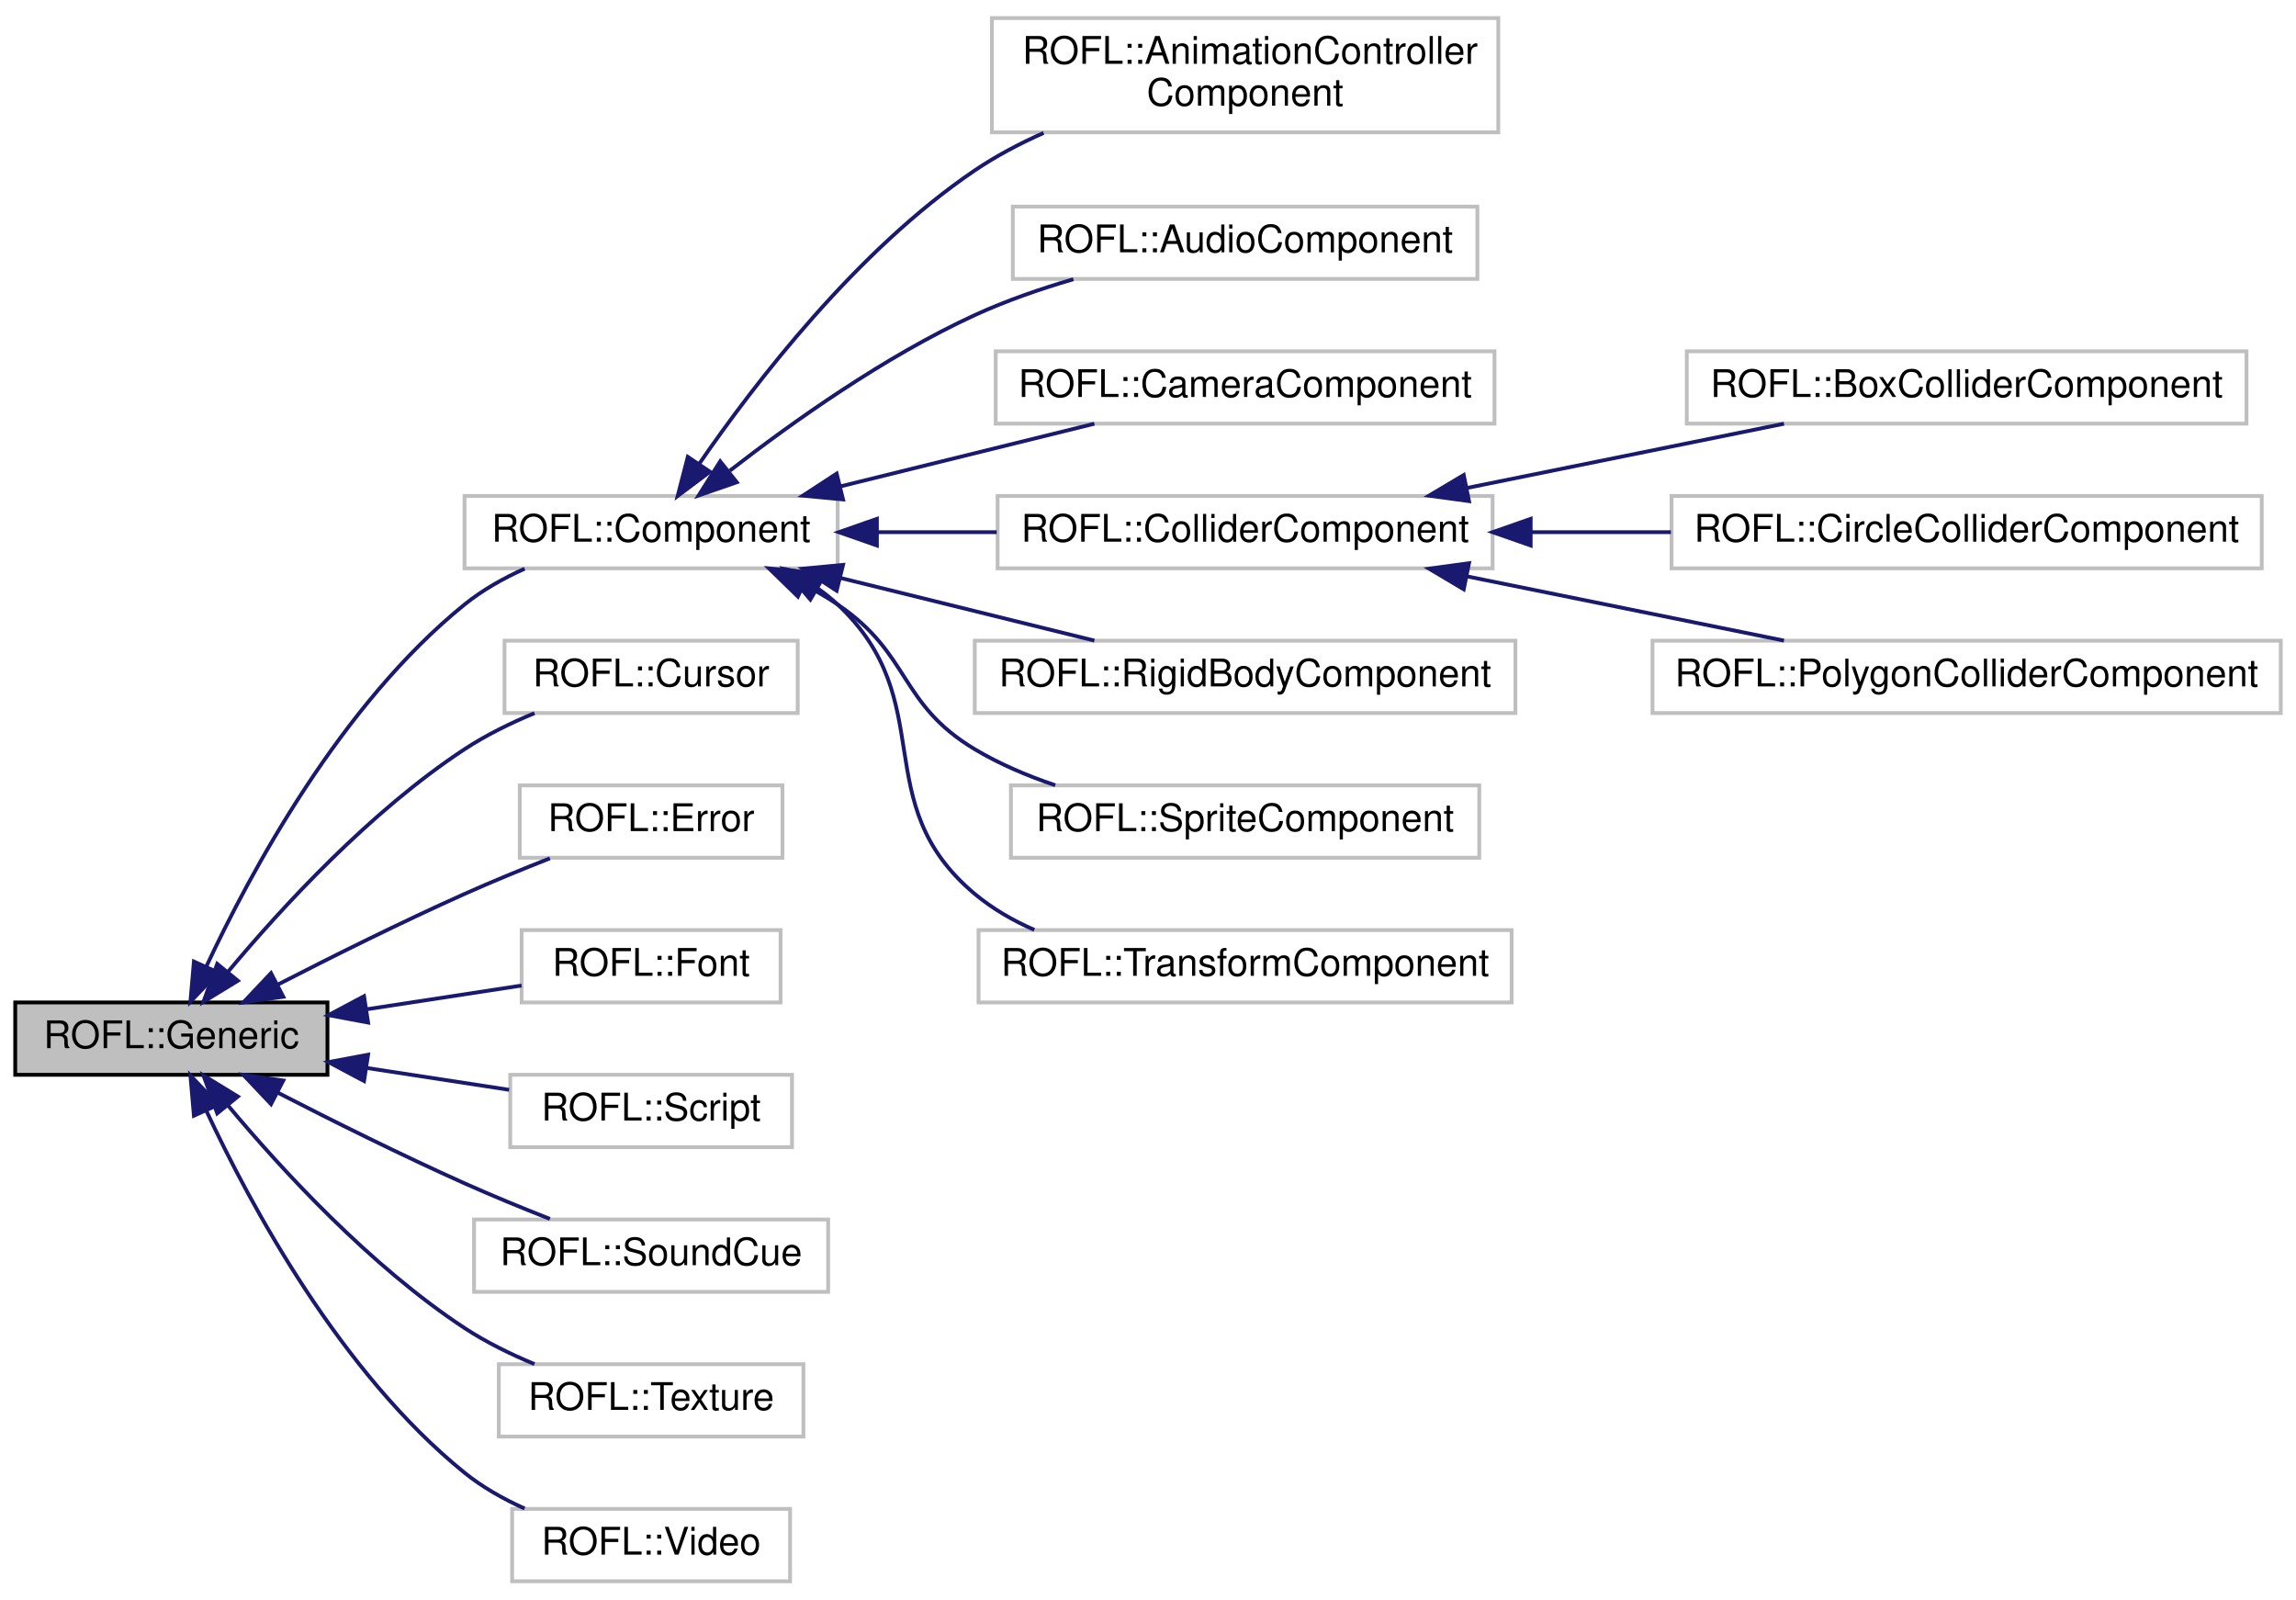
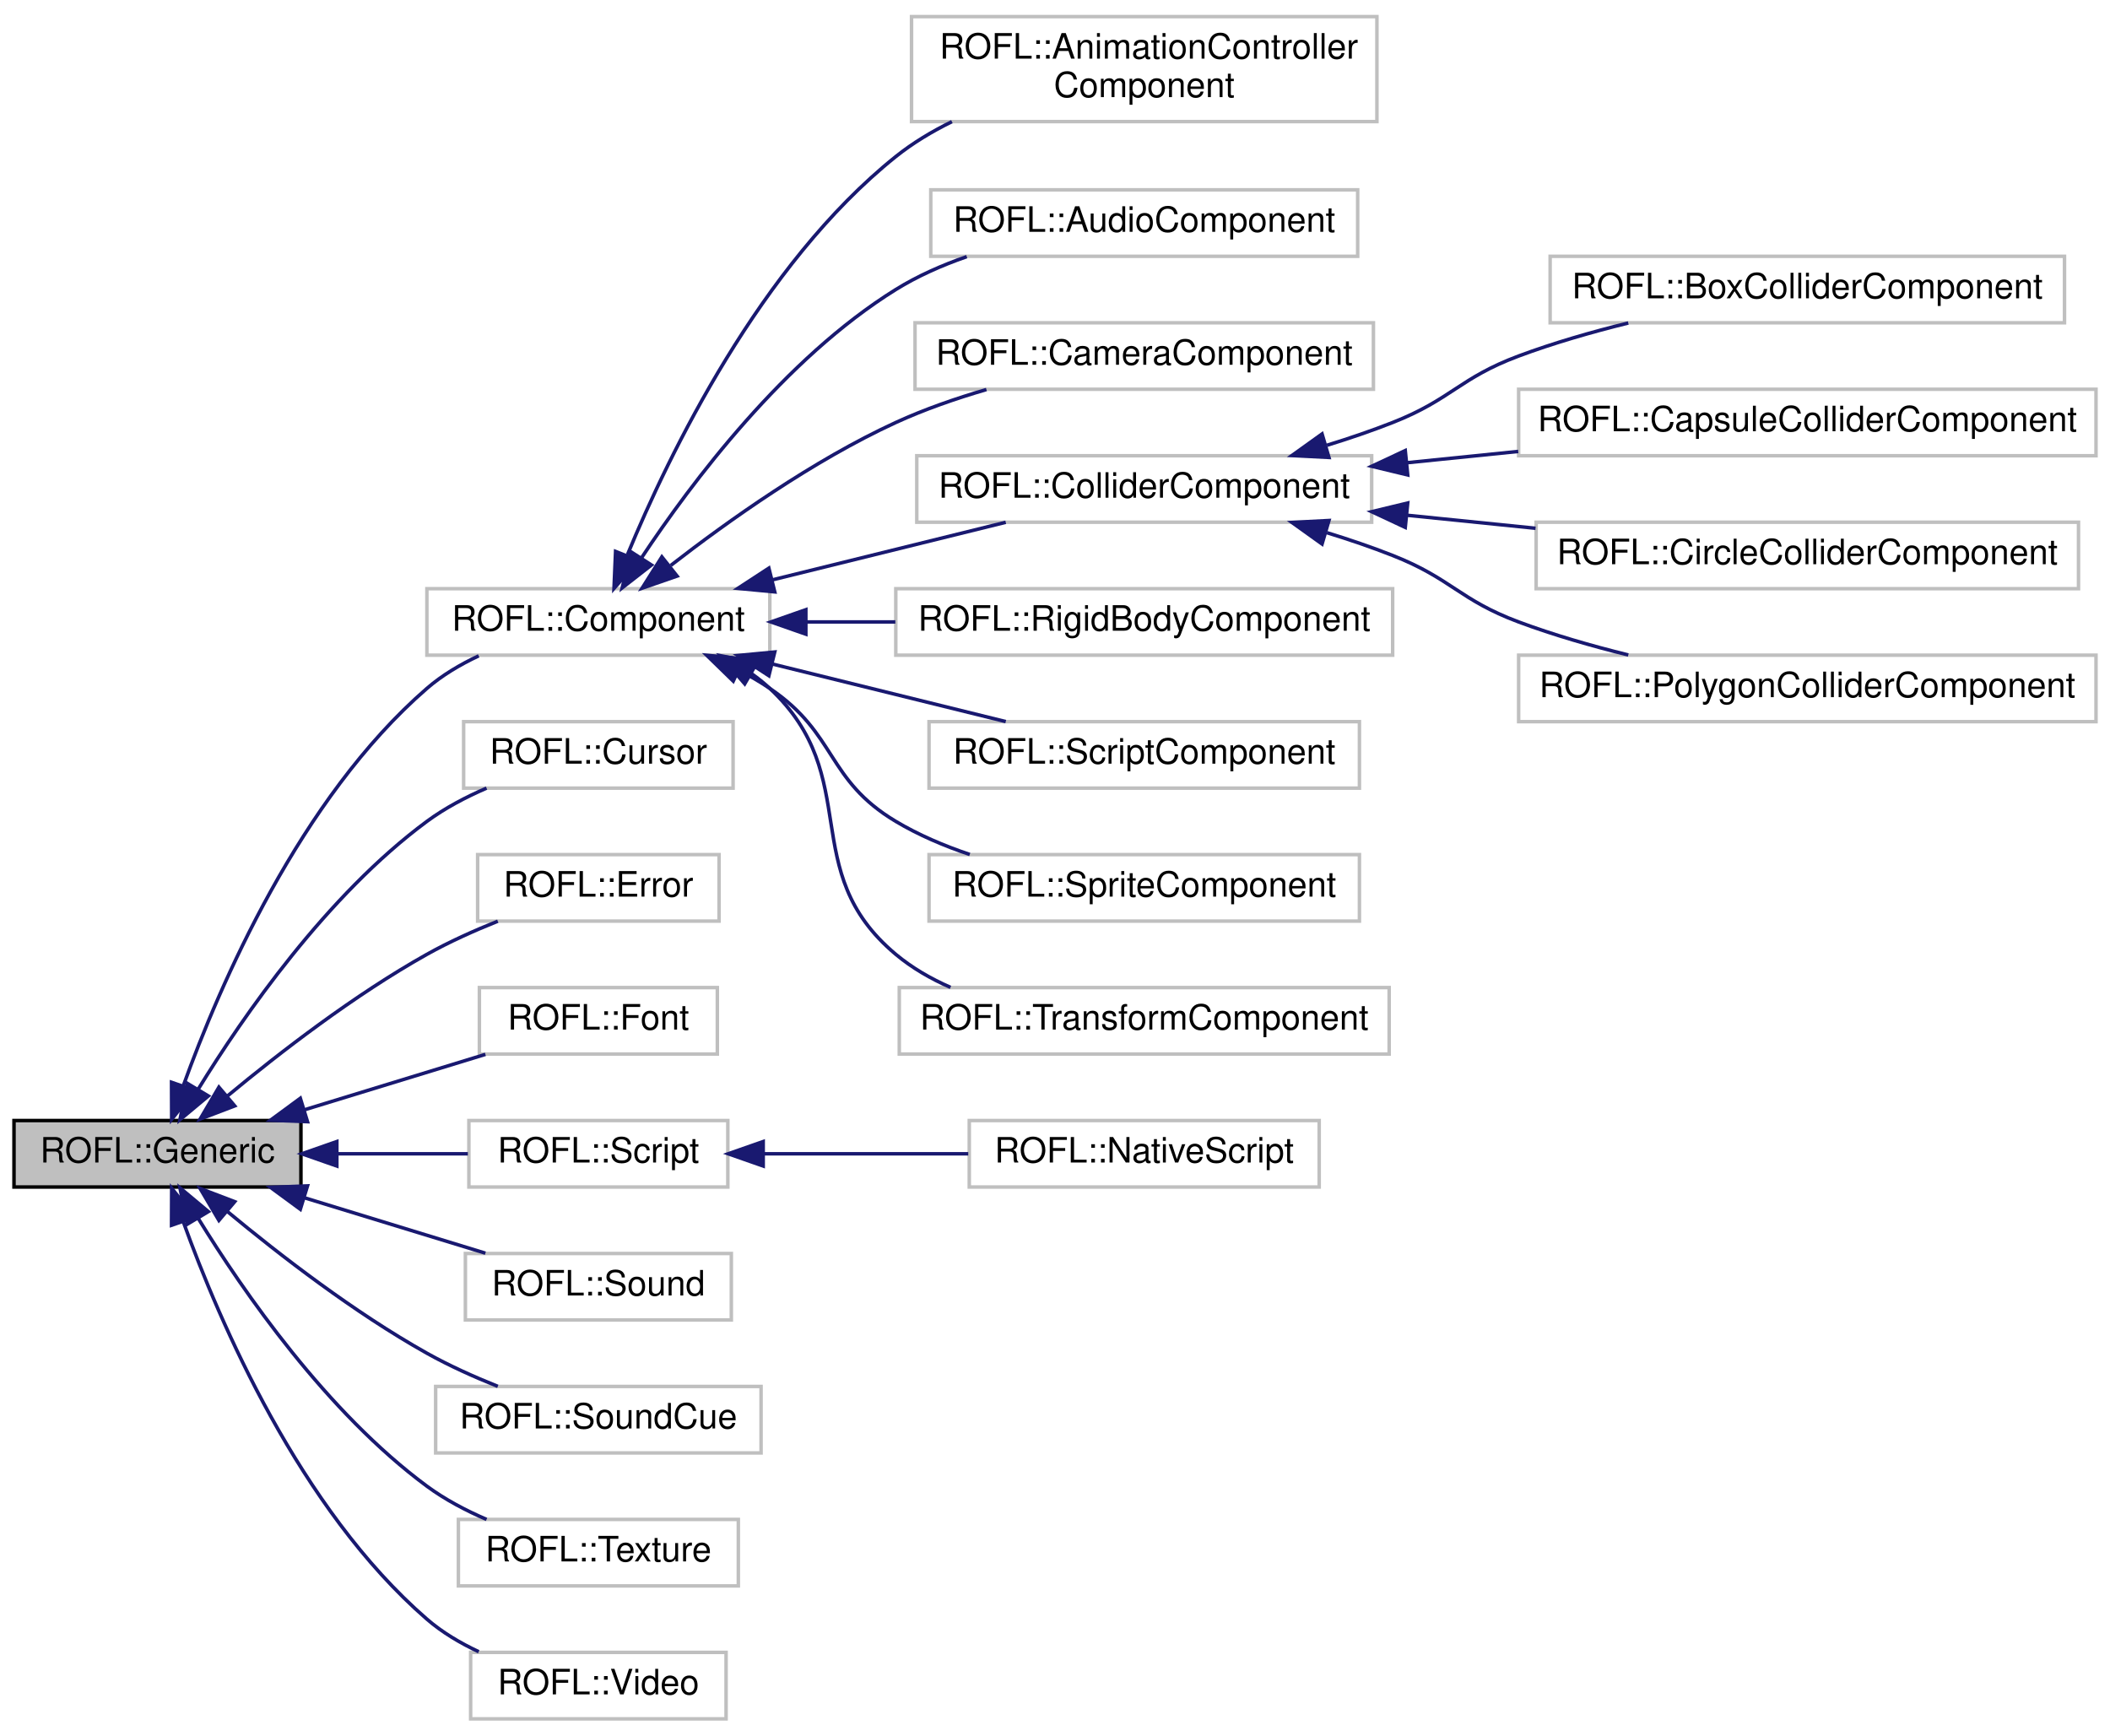
- <svg xmlns="http://www.w3.org/2000/svg" xmlns:xlink="http://www.w3.org/1999/xlink" width="603pt" height="420pt" viewBox="0.00 0.00 603.00 419.50">
-   <g id="graph0" class="graph" transform="scale(1 1) rotate(0) translate(4 415.5)">
+ <svg xmlns="http://www.w3.org/2000/svg" xmlns:xlink="http://www.w3.org/1999/xlink" width="603pt" height="496pt" viewBox="0.00 0.00 603.00 495.50">
+   <g id="graph0" class="graph" transform="scale(1 1) rotate(0) translate(4 491.5)">
    <g id="node1" class="node">
      <g id="a_node1">
        <a xlink:title=" ">
-           <polygon fill="#bfbfbf" stroke="black" points="0,-133.5 0,-152.5 82,-152.5 82,-133.5 0,-133.5" />
-           <text text-anchor="middle" x="41" y="-140.5" font-family="Helvetica,sans-Serif" font-size="10.00">ROFL::Generic</text>
+           <polygon fill="#bfbfbf" stroke="black" points="0,-152.5 0,-171.5 82,-171.5 82,-152.5 0,-152.5" />
+           <text text-anchor="middle" x="41" y="-159.5" font-family="Helvetica,sans-Serif" font-size="10.00">ROFL::Generic</text>
        </a>
      </g>
    </g>
    <g id="node2" class="node">
      <g id="a_node2">
        <a xlink:href="struct_r_o_f_l_1_1_component.html" target="_top" xlink:title=" ">
-           <polygon fill="none" stroke="#bfbfbf" points="118,-266.5 118,-285.5 216,-285.5 216,-266.5 118,-266.5" />
-           <text text-anchor="middle" x="167" y="-273.5" font-family="Helvetica,sans-Serif" font-size="10.00">ROFL::Component</text>
+           <polygon fill="none" stroke="#bfbfbf" points="118,-304.5 118,-323.5 216,-323.5 216,-304.5 118,-304.5" />
+           <text text-anchor="middle" x="167" y="-311.5" font-family="Helvetica,sans-Serif" font-size="10.00">ROFL::Component</text>
        </a>
      </g>
    </g>
    <g id="edge1" class="edge">
-       <path fill="none" stroke="midnightblue" d="M50.13,-161.82C61.79,-186.78 85.48,-230.71 118,-257 122.67,-260.78 128.18,-263.88 133.78,-266.4" />
-       <polygon fill="midnightblue" stroke="midnightblue" points="53.31,-160.36 46.01,-152.69 46.93,-163.24 53.31,-160.36" />
-     </g>
-     <g id="node13" class="node">
-       <g id="a_node13">
-         <a xlink:href="class_r_o_f_l_1_1_cursor.html" target="_top" xlink:title=" ">
-           <polygon fill="none" stroke="#bfbfbf" points="128.5,-228.5 128.5,-247.5 205.5,-247.5 205.5,-228.5 128.5,-228.5" />
-           <text text-anchor="middle" x="167" y="-235.5" font-family="Helvetica,sans-Serif" font-size="10.00">ROFL::Cursor</text>
-         </a>
-       </g>
-     </g>
-     <g id="edge12" class="edge">
-       <path fill="none" stroke="midnightblue" d="M55.95,-160.64C70.07,-177.53 93.3,-202.77 118,-219 123.62,-222.69 130.06,-225.85 136.37,-228.47" />
-       <polygon fill="midnightblue" stroke="midnightblue" points="58.47,-158.2 49.43,-152.67 53.05,-162.63 58.47,-158.2" />
-     </g>
-     <g id="node14" class="node">
-       <g id="a_node14">
-         <a xlink:href="class_r_o_f_l_1_1_error.html" target="_top" xlink:title=" ">
-           <polygon fill="none" stroke="#bfbfbf" points="132.5,-190.5 132.5,-209.5 201.5,-209.5 201.5,-190.5 132.5,-190.5" />
-           <text text-anchor="middle" x="167" y="-197.5" font-family="Helvetica,sans-Serif" font-size="10.00">ROFL::Error</text>
-         </a>
-       </g>
-     </g>
-     <g id="edge13" class="edge">
-       <path fill="none" stroke="midnightblue" d="M68.8,-157.11C83.23,-164.53 101.43,-173.59 118,-181 125.2,-184.22 133.12,-187.47 140.42,-190.35" />
-       <polygon fill="midnightblue" stroke="midnightblue" points="70.4,-154 59.91,-152.51 67.18,-160.21 70.4,-154" />
+       <path fill="none" stroke="midnightblue" d="M48.4,-181.49C58.73,-210.1 81.65,-263.49 118,-295 122.33,-298.76 127.5,-301.82 132.81,-304.31" />
+       <polygon fill="midnightblue" stroke="midnightblue" points="51.64,-180.14 45.06,-171.83 45.02,-182.43 51.64,-180.14" />
    </g>
    <g id="node15" class="node">
      <g id="a_node15">
-         <a xlink:href="class_r_o_f_l_1_1_font.html" target="_top" xlink:title=" ">
-           <polygon fill="none" stroke="#bfbfbf" points="133,-152.5 133,-171.5 201,-171.5 201,-152.5 133,-152.5" />
-           <text text-anchor="middle" x="167" y="-159.5" font-family="Helvetica,sans-Serif" font-size="10.00">ROFL::Font</text>
+         <a xlink:href="class_r_o_f_l_1_1_cursor.html" target="_top" xlink:title=" ">
+           <polygon fill="none" stroke="#bfbfbf" points="128.5,-266.5 128.5,-285.5 205.5,-285.5 205.5,-266.5 128.5,-266.5" />
+           <text text-anchor="middle" x="167" y="-273.5" font-family="Helvetica,sans-Serif" font-size="10.00">ROFL::Cursor</text>
        </a>
      </g>
    </g>
    <g id="edge14" class="edge">
-       <path fill="none" stroke="midnightblue" d="M92.5,-150.74C106.15,-152.83 120.56,-155.04 132.98,-156.94" />
-       <polygon fill="midnightblue" stroke="midnightblue" points="92.67,-147.22 82.26,-149.17 91.61,-154.14 92.67,-147.22" />
+       <path fill="none" stroke="midnightblue" d="M52.6,-180.39C65.58,-201.49 89.42,-235.88 118,-257 123.12,-260.78 129.09,-263.93 135.05,-266.5" />
+       <polygon fill="midnightblue" stroke="midnightblue" points="55.55,-178.52 47.42,-171.73 49.55,-182.11 55.55,-178.52" />
    </g>
    <g id="node16" class="node">
      <g id="a_node16">
-         <a xlink:href="class_r_o_f_l_1_1_script.html" target="_top" xlink:title=" ">
-           <polygon fill="none" stroke="#bfbfbf" points="130,-114.5 130,-133.5 204,-133.5 204,-114.5 130,-114.5" />
-           <text text-anchor="middle" x="167" y="-121.5" font-family="Helvetica,sans-Serif" font-size="10.00">ROFL::Script</text>
+         <a xlink:href="class_r_o_f_l_1_1_error.html" target="_top" xlink:title=" ">
+           <polygon fill="none" stroke="#bfbfbf" points="132.5,-228.5 132.5,-247.5 201.5,-247.5 201.5,-228.5 132.5,-228.5" />
+           <text text-anchor="middle" x="167" y="-235.5" font-family="Helvetica,sans-Serif" font-size="10.00">ROFL::Error</text>
        </a>
      </g>
    </g>
    <g id="edge15" class="edge">
-       <path fill="none" stroke="midnightblue" d="M92.15,-135.32C104.72,-133.39 117.97,-131.36 129.71,-129.56" />
-       <polygon fill="midnightblue" stroke="midnightblue" points="91.61,-131.86 82.26,-136.83 92.67,-138.78 91.61,-131.86" />
+       <path fill="none" stroke="midnightblue" d="M61.08,-178.58C75.88,-190.87 97.31,-207.42 118,-219 124.34,-222.55 131.47,-225.75 138.26,-228.47" />
+       <polygon fill="midnightblue" stroke="midnightblue" points="63.08,-175.69 53.18,-171.91 58.56,-181.04 63.08,-175.69" />
    </g>
    <g id="node17" class="node">
      <g id="a_node17">
+         <a xlink:href="class_r_o_f_l_1_1_font.html" target="_top" xlink:title=" ">
+           <polygon fill="none" stroke="#bfbfbf" points="133,-190.5 133,-209.5 201,-209.5 201,-190.5 133,-190.5" />
+           <text text-anchor="middle" x="167" y="-197.5" font-family="Helvetica,sans-Serif" font-size="10.00">ROFL::Font</text>
+         </a>
+       </g>
+     </g>
+     <g id="edge16" class="edge">
+       <path fill="none" stroke="midnightblue" d="M82.9,-174.54C99.77,-179.7 119.01,-185.6 134.72,-190.41" />
+       <polygon fill="midnightblue" stroke="midnightblue" points="83.88,-171.17 73.29,-171.59 81.83,-177.87 83.88,-171.17" />
+     </g>
+     <g id="node18" class="node">
+       <g id="a_node18">
+         <a xlink:href="class_r_o_f_l_1_1_script.html" target="_top" xlink:title=" ">
+           <polygon fill="none" stroke="#bfbfbf" points="130,-152.5 130,-171.5 204,-171.5 204,-152.5 130,-152.5" />
+           <text text-anchor="middle" x="167" y="-159.5" font-family="Helvetica,sans-Serif" font-size="10.00">ROFL::Script</text>
+         </a>
+       </g>
+     </g>
+     <g id="edge17" class="edge">
+       <path fill="none" stroke="midnightblue" d="M92.53,-162C104.98,-162 118.08,-162 129.71,-162" />
+       <polygon fill="midnightblue" stroke="midnightblue" points="92.26,-158.5 82.26,-162 92.26,-165.5 92.26,-158.5" />
+     </g>
+     <g id="node20" class="node">
+       <g id="a_node20">
+         <a xlink:href="class_r_o_f_l_1_1_sound.html" target="_top" xlink:title=" ">
+           <polygon fill="none" stroke="#bfbfbf" points="129,-114.5 129,-133.5 205,-133.5 205,-114.5 129,-114.5" />
+           <text text-anchor="middle" x="167" y="-121.5" font-family="Helvetica,sans-Serif" font-size="10.00">ROFL::Sound</text>
+         </a>
+       </g>
+     </g>
+     <g id="edge19" class="edge">
+       <path fill="none" stroke="midnightblue" d="M82.9,-149.46C99.77,-144.3 119.01,-138.4 134.72,-133.59" />
+       <polygon fill="midnightblue" stroke="midnightblue" points="81.83,-146.13 73.29,-152.41 83.88,-152.83 81.83,-146.13" />
+     </g>
+     <g id="node21" class="node">
+       <g id="a_node21">
        <a xlink:href="class_r_o_f_l_1_1_sound_cue.html" target="_top" xlink:title=" ">
          <polygon fill="none" stroke="#bfbfbf" points="120.5,-76.5 120.5,-95.5 213.5,-95.5 213.5,-76.5 120.5,-76.5" />
          <text text-anchor="middle" x="167" y="-83.5" font-family="Helvetica,sans-Serif" font-size="10.00">ROFL::SoundCue</text>
        </a>
      </g>
    </g>
-     <g id="edge16" class="edge">
-       <path fill="none" stroke="midnightblue" d="M68.8,-128.89C83.23,-121.47 101.43,-112.41 118,-105 125.2,-101.78 133.12,-98.53 140.42,-95.65" />
-       <polygon fill="midnightblue" stroke="midnightblue" points="67.18,-125.79 59.91,-133.49 70.4,-132 67.18,-125.79" />
-     </g>
-     <g id="node18" class="node">
-       <g id="a_node18">
+     <g id="edge20" class="edge">
+       <path fill="none" stroke="midnightblue" d="M61.08,-145.42C75.88,-133.13 97.31,-116.58 118,-105 124.34,-101.45 131.47,-98.25 138.26,-95.53" />
+       <polygon fill="midnightblue" stroke="midnightblue" points="58.56,-142.96 53.18,-152.09 63.08,-148.31 58.56,-142.96" />
+     </g>
+     <g id="node22" class="node">
+       <g id="a_node22">
        <a xlink:href="class_r_o_f_l_1_1_texture.html" target="_top" xlink:title=" ">
          <polygon fill="none" stroke="#bfbfbf" points="127,-38.5 127,-57.5 207,-57.5 207,-38.5 127,-38.5" />
          <text text-anchor="middle" x="167" y="-45.5" font-family="Helvetica,sans-Serif" font-size="10.00">ROFL::Texture</text>
        </a>
      </g>
    </g>
-     <g id="edge17" class="edge">
-       <path fill="none" stroke="midnightblue" d="M55.95,-125.36C70.07,-108.47 93.3,-83.23 118,-67 123.62,-63.31 130.06,-60.15 136.37,-57.53" />
-       <polygon fill="midnightblue" stroke="midnightblue" points="53.05,-123.37 49.43,-133.33 58.47,-127.8 53.05,-123.37" />
-     </g>
-     <g id="node19" class="node">
-       <g id="a_node19">
+     <g id="edge21" class="edge">
+       <path fill="none" stroke="midnightblue" d="M52.6,-143.61C65.58,-122.51 89.42,-88.12 118,-67 123.12,-63.22 129.09,-60.07 135.05,-57.5" />
+       <polygon fill="midnightblue" stroke="midnightblue" points="49.55,-141.89 47.42,-152.27 55.55,-145.48 49.55,-141.89" />
+     </g>
+     <g id="node23" class="node">
+       <g id="a_node23">
        <a xlink:href="class_r_o_f_l_1_1_video.html" target="_top" xlink:title=" ">
          <polygon fill="none" stroke="#bfbfbf" points="130.5,-0.5 130.5,-19.5 203.5,-19.5 203.5,-0.5 130.5,-0.5" />
          <text text-anchor="middle" x="167" y="-7.5" font-family="Helvetica,sans-Serif" font-size="10.00">ROFL::Video</text>
        </a>
      </g>
    </g>
-     <g id="edge18" class="edge">
-       <path fill="none" stroke="midnightblue" d="M50.13,-124.18C61.79,-99.22 85.48,-55.29 118,-29 122.67,-25.22 128.18,-22.12 133.78,-19.6" />
-       <polygon fill="midnightblue" stroke="midnightblue" points="46.93,-122.76 46.01,-133.31 53.31,-125.64 46.93,-122.76" />
+     <g id="edge22" class="edge">
+       <path fill="none" stroke="midnightblue" d="M48.4,-142.51C58.73,-113.9 81.65,-60.51 118,-29 122.33,-25.24 127.5,-22.18 132.81,-19.69" />
+       <polygon fill="midnightblue" stroke="midnightblue" points="45.02,-141.57 45.06,-152.17 51.64,-143.86 45.02,-141.57" />
    </g>
    <g id="node3" class="node">
      <g id="a_node3">
        <a xlink:href="struct_r_o_f_l_1_1_animation_controller_component.html" target="_top" xlink:title=" ">
-           <polygon fill="none" stroke="#bfbfbf" points="256.5,-381 256.5,-411 389.5,-411 389.5,-381 256.5,-381" />
-           <text text-anchor="start" x="264.5" y="-399" font-family="Helvetica,sans-Serif" font-size="10.00">ROFL::AnimationController</text>
-           <text text-anchor="middle" x="323" y="-388" font-family="Helvetica,sans-Serif" font-size="10.00">Component</text>
+           <polygon fill="none" stroke="#bfbfbf" points="256.5,-457 256.5,-487 389.5,-487 389.5,-457 256.5,-457" />
+           <text text-anchor="start" x="264.5" y="-475" font-family="Helvetica,sans-Serif" font-size="10.00">ROFL::AnimationController</text>
+           <text text-anchor="middle" x="323" y="-464" font-family="Helvetica,sans-Serif" font-size="10.00">Component</text>
        </a>
      </g>
    </g>
    <g id="edge2" class="edge">
-       <path fill="none" stroke="midnightblue" d="M179.61,-293.91C194.17,-315.07 221.03,-350.04 252,-371 257.56,-374.76 263.75,-378.03 270.08,-380.84" />
-       <polygon fill="midnightblue" stroke="midnightblue" points="182.46,-291.87 173.98,-285.51 176.64,-295.77 182.46,-291.87" />
+       <path fill="none" stroke="midnightblue" d="M175.32,-333.23C187.18,-361.95 213.25,-415.97 252,-447 256.83,-450.87 262.32,-454.17 268.04,-456.98" />
+       <polygon fill="midnightblue" stroke="midnightblue" points="178.42,-331.56 171.47,-323.57 171.92,-334.15 178.42,-331.56" />
    </g>
    <g id="node4" class="node">
      <g id="a_node4">
        <a xlink:href="struct_r_o_f_l_1_1_audio_component.html" target="_top" xlink:title=" ">
-           <polygon fill="none" stroke="#bfbfbf" points="262,-342.5 262,-361.5 384,-361.5 384,-342.5 262,-342.5" />
-           <text text-anchor="middle" x="323" y="-349.5" font-family="Helvetica,sans-Serif" font-size="10.00">ROFL::AudioComponent</text>
+           <polygon fill="none" stroke="#bfbfbf" points="262,-418.5 262,-437.5 384,-437.5 384,-418.5 262,-418.5" />
+           <text text-anchor="middle" x="323" y="-425.5" font-family="Helvetica,sans-Serif" font-size="10.00">ROFL::AudioComponent</text>
        </a>
      </g>
    </g>
    <g id="edge3" class="edge">
-       <path fill="none" stroke="midnightblue" d="M187.69,-292.15C204.04,-304.84 228.35,-322.14 252,-333 260.12,-336.73 269.13,-339.86 277.9,-342.42" />
-       <polygon fill="midnightblue" stroke="midnightblue" points="189.5,-289.11 179.49,-285.64 185.15,-294.6 189.5,-289.11" />
+       <path fill="none" stroke="midnightblue" d="M179.34,-332.33C193.64,-353.89 220.23,-389.27 252,-409 258.2,-412.85 265.19,-415.94 272.28,-418.4" />
+       <polygon fill="midnightblue" stroke="midnightblue" points="182.18,-330.27 173.82,-323.75 176.29,-334.06 182.18,-330.27" />
    </g>
    <g id="node5" class="node">
      <g id="a_node5">
        <a xlink:href="struct_r_o_f_l_1_1_camera_component.html" target="_top" xlink:title=" ">
-           <polygon fill="none" stroke="#bfbfbf" points="257.5,-304.5 257.5,-323.5 388.5,-323.5 388.5,-304.5 257.5,-304.5" />
-           <text text-anchor="middle" x="323" y="-311.5" font-family="Helvetica,sans-Serif" font-size="10.00">ROFL::CameraComponent</text>
+           <polygon fill="none" stroke="#bfbfbf" points="257.5,-380.5 257.5,-399.5 388.5,-399.5 388.5,-380.5 257.5,-380.5" />
+           <text text-anchor="middle" x="323" y="-387.5" font-family="Helvetica,sans-Serif" font-size="10.00">ROFL::CameraComponent</text>
        </a>
      </g>
    </g>
    <g id="edge4" class="edge">
-       <path fill="none" stroke="midnightblue" d="M216.79,-288.04C238.31,-293.35 263.23,-299.5 283.42,-304.48" />
-       <polygon fill="midnightblue" stroke="midnightblue" points="217.41,-284.59 206.86,-285.59 215.73,-291.38 217.41,-284.59" />
+       <path fill="none" stroke="midnightblue" d="M187.69,-330.15C204.04,-342.84 228.35,-360.14 252,-371 260.12,-374.73 269.13,-377.86 277.9,-380.42" />
+       <polygon fill="midnightblue" stroke="midnightblue" points="189.5,-327.11 179.49,-323.64 185.15,-332.6 189.5,-327.11" />
    </g>
    <g id="node6" class="node">
      <g id="a_node6">
        <a xlink:href="struct_r_o_f_l_1_1_collider_component.html" target="_top" xlink:title=" ">
-           <polygon fill="none" stroke="#bfbfbf" points="258,-266.5 258,-285.5 388,-285.5 388,-266.5 258,-266.5" />
-           <text text-anchor="middle" x="323" y="-273.5" font-family="Helvetica,sans-Serif" font-size="10.00">ROFL::ColliderComponent</text>
+           <polygon fill="none" stroke="#bfbfbf" points="258,-342.5 258,-361.5 388,-361.5 388,-342.5 258,-342.5" />
+           <text text-anchor="middle" x="323" y="-349.5" font-family="Helvetica,sans-Serif" font-size="10.00">ROFL::ColliderComponent</text>
        </a>
      </g>
    </g>
    <g id="edge5" class="edge">
-       <path fill="none" stroke="midnightblue" d="M226.38,-276C236.63,-276 247.36,-276 257.77,-276" />
-       <polygon fill="midnightblue" stroke="midnightblue" points="226.3,-272.5 216.3,-276 226.3,-279.5 226.3,-272.5" />
-     </g>
-     <g id="node10" class="node">
-       <g id="a_node10">
-         <a xlink:href="struct_r_o_f_l_1_1_rigid_body_component.html" target="_top" xlink:title=" ">
-           <polygon fill="none" stroke="#bfbfbf" points="252,-228.5 252,-247.5 394,-247.5 394,-228.5 252,-228.5" />
-           <text text-anchor="middle" x="323" y="-235.5" font-family="Helvetica,sans-Serif" font-size="10.00">ROFL::RigidBodyComponent</text>
-         </a>
-       </g>
-     </g>
-     <g id="edge9" class="edge">
-       <path fill="none" stroke="midnightblue" d="M216.79,-263.96C238.31,-258.65 263.23,-252.5 283.42,-247.52" />
-       <polygon fill="midnightblue" stroke="midnightblue" points="215.73,-260.62 206.86,-266.41 217.41,-267.41 215.73,-260.62" />
+       <path fill="none" stroke="midnightblue" d="M216.79,-326.04C238.31,-331.35 263.23,-337.5 283.42,-342.48" />
+       <polygon fill="midnightblue" stroke="midnightblue" points="217.41,-322.59 206.86,-323.59 215.73,-329.38 217.41,-322.59" />
    </g>
    <g id="node11" class="node">
      <g id="a_node11">
-         <a xlink:href="struct_r_o_f_l_1_1_sprite_component.html" target="_top" xlink:title=" ">
-           <polygon fill="none" stroke="#bfbfbf" points="261.5,-190.5 261.5,-209.5 384.5,-209.5 384.5,-190.5 261.5,-190.5" />
-           <text text-anchor="middle" x="323" y="-197.5" font-family="Helvetica,sans-Serif" font-size="10.00">ROFL::SpriteComponent</text>
+         <a xlink:href="struct_r_o_f_l_1_1_rigid_body_component.html" target="_top" xlink:title=" ">
+           <polygon fill="none" stroke="#bfbfbf" points="252,-304.5 252,-323.5 394,-323.5 394,-304.5 252,-304.5" />
+           <text text-anchor="middle" x="323" y="-311.5" font-family="Helvetica,sans-Serif" font-size="10.00">ROFL::RigidBodyComponent</text>
        </a>
      </g>
    </g>
    <g id="edge10" class="edge">
-       <path fill="none" stroke="midnightblue" d="M207.25,-262.15C210.3,-260.58 213.25,-258.86 216,-257 235.27,-243.97 232.03,-230.94 252,-219 258.49,-215.12 265.78,-212.02 273.14,-209.54" />
-       <polygon fill="midnightblue" stroke="midnightblue" points="205.55,-259.09 197.96,-266.48 208.5,-265.43 205.55,-259.09" />
+       <path fill="none" stroke="midnightblue" d="M226.31,-314C234.66,-314 243.32,-314 251.87,-314" />
+       <polygon fill="midnightblue" stroke="midnightblue" points="226.3,-310.5 216.3,-314 226.3,-317.5 226.3,-310.5" />
    </g>
    <g id="node12" class="node">
      <g id="a_node12">
+         <a xlink:href="struct_r_o_f_l_1_1_script_component.html" target="_top" xlink:title=" ">
+           <polygon fill="none" stroke="#bfbfbf" points="261.5,-266.5 261.5,-285.5 384.5,-285.5 384.5,-266.5 261.5,-266.5" />
+           <text text-anchor="middle" x="323" y="-273.5" font-family="Helvetica,sans-Serif" font-size="10.00">ROFL::ScriptComponent</text>
+         </a>
+       </g>
+     </g>
+     <g id="edge11" class="edge">
+       <path fill="none" stroke="midnightblue" d="M216.79,-301.96C238.31,-296.65 263.23,-290.5 283.42,-285.52" />
+       <polygon fill="midnightblue" stroke="midnightblue" points="215.73,-298.62 206.86,-304.41 217.41,-305.41 215.73,-298.62" />
+     </g>
+     <g id="node13" class="node">
+       <g id="a_node13">
+         <a xlink:href="struct_r_o_f_l_1_1_sprite_component.html" target="_top" xlink:title=" ">
+           <polygon fill="none" stroke="#bfbfbf" points="261.5,-228.5 261.5,-247.5 384.5,-247.5 384.5,-228.5 261.5,-228.5" />
+           <text text-anchor="middle" x="323" y="-235.5" font-family="Helvetica,sans-Serif" font-size="10.00">ROFL::SpriteComponent</text>
+         </a>
+       </g>
+     </g>
+     <g id="edge12" class="edge">
+       <path fill="none" stroke="midnightblue" d="M207.25,-300.15C210.3,-298.58 213.25,-296.86 216,-295 235.27,-281.97 232.03,-268.94 252,-257 258.49,-253.12 265.78,-250.02 273.14,-247.54" />
+       <polygon fill="midnightblue" stroke="midnightblue" points="205.55,-297.09 197.96,-304.48 208.5,-303.43 205.55,-297.09" />
+     </g>
+     <g id="node14" class="node">
+       <g id="a_node14">
        <a xlink:href="struct_r_o_f_l_1_1_transform_component.html" target="_top" xlink:title=" ">
-           <polygon fill="none" stroke="#bfbfbf" points="253,-152.5 253,-171.5 393,-171.5 393,-152.5 253,-152.5" />
-           <text text-anchor="middle" x="323" y="-159.5" font-family="Helvetica,sans-Serif" font-size="10.00">ROFL::TransformComponent</text>
-         </a>
-       </g>
-     </g>
-     <g id="edge11" class="edge">
-       <path fill="none" stroke="midnightblue" d="M210.68,-261.28C212.56,-259.97 214.35,-258.54 216,-257 243.28,-231.45 223.34,-204.98 252,-181 256.64,-177.12 261.99,-174.03 267.64,-171.56" />
-       <polygon fill="midnightblue" stroke="midnightblue" points="208.83,-258.31 201.93,-266.35 212.34,-264.36 208.83,-258.31" />
+           <polygon fill="none" stroke="#bfbfbf" points="253,-190.5 253,-209.5 393,-209.5 393,-190.5 253,-190.5" />
+           <text text-anchor="middle" x="323" y="-197.5" font-family="Helvetica,sans-Serif" font-size="10.00">ROFL::TransformComponent</text>
+         </a>
+       </g>
+     </g>
+     <g id="edge13" class="edge">
+       <path fill="none" stroke="midnightblue" d="M210.68,-299.28C212.56,-297.97 214.35,-296.54 216,-295 243.28,-269.45 223.34,-242.98 252,-219 256.64,-215.12 261.99,-212.03 267.64,-209.56" />
+       <polygon fill="midnightblue" stroke="midnightblue" points="208.83,-296.31 201.93,-304.35 212.34,-302.36 208.83,-296.31" />
    </g>
    <g id="node7" class="node">
      <g id="a_node7">
        <a xlink:href="struct_r_o_f_l_1_1_box_collider_component.html" target="_top" xlink:title=" ">
-           <polygon fill="none" stroke="#bfbfbf" points="439,-304.5 439,-323.5 586,-323.5 586,-304.5 439,-304.5" />
-           <text text-anchor="middle" x="512.5" y="-311.5" font-family="Helvetica,sans-Serif" font-size="10.00">ROFL::BoxColliderComponent</text>
+           <polygon fill="none" stroke="#bfbfbf" points="439,-399.5 439,-418.5 586,-418.5 586,-399.5 439,-399.5" />
+           <text text-anchor="middle" x="512.5" y="-406.5" font-family="Helvetica,sans-Serif" font-size="10.00">ROFL::BoxColliderComponent</text>
        </a>
      </g>
    </g>
    <g id="edge6" class="edge">
-       <path fill="none" stroke="midnightblue" d="M381.28,-287.61C407.95,-293.01 439.28,-299.36 464.53,-304.48" />
-       <polygon fill="midnightblue" stroke="midnightblue" points="381.81,-284.15 371.31,-285.59 380.42,-291.01 381.81,-284.15" />
+       <path fill="none" stroke="midnightblue" d="M375.21,-364.49C381.61,-366.46 388,-368.64 394,-371 410.83,-377.63 413.05,-383.67 430,-390 439.94,-393.71 450.83,-396.85 461.33,-399.44" />
+       <polygon fill="midnightblue" stroke="midnightblue" points="375.79,-361.01 365.21,-361.56 373.82,-367.73 375.79,-361.01" />
    </g>
    <g id="node8" class="node">
      <g id="a_node8">
-         <a xlink:href="struct_r_o_f_l_1_1_circle_collider_component.html" target="_top" xlink:title=" ">
-           <polygon fill="none" stroke="#bfbfbf" points="435,-266.5 435,-285.5 590,-285.5 590,-266.5 435,-266.5" />
-           <text text-anchor="middle" x="512.5" y="-273.5" font-family="Helvetica,sans-Serif" font-size="10.00">ROFL::CircleColliderComponent</text>
+         <a xlink:href="struct_r_o_f_l_1_1_capsule_collider_component.html" target="_top" xlink:title=" ">
+           <polygon fill="none" stroke="#bfbfbf" points="430,-361.5 430,-380.5 595,-380.5 595,-361.5 430,-361.5" />
+           <text text-anchor="middle" x="512.5" y="-368.5" font-family="Helvetica,sans-Serif" font-size="10.00">ROFL::CapsuleColliderComponent</text>
        </a>
      </g>
    </g>
    <g id="edge7" class="edge">
-       <path fill="none" stroke="midnightblue" d="M398.03,-276C410.13,-276 422.68,-276 434.83,-276" />
-       <polygon fill="midnightblue" stroke="midnightblue" points="398,-272.5 388,-276 398,-279.5 398,-272.5" />
+       <path fill="none" stroke="midnightblue" d="M398.26,-359.52C408.65,-360.58 419.37,-361.66 429.88,-362.73" />
+       <polygon fill="midnightblue" stroke="midnightblue" points="398.3,-356.01 388,-358.49 397.6,-362.98 398.3,-356.01" />
    </g>
    <g id="node9" class="node">
      <g id="a_node9">
+         <a xlink:href="struct_r_o_f_l_1_1_circle_collider_component.html" target="_top" xlink:title=" ">
+           <polygon fill="none" stroke="#bfbfbf" points="435,-323.5 435,-342.5 590,-342.5 590,-323.5 435,-323.5" />
+           <text text-anchor="middle" x="512.5" y="-330.5" font-family="Helvetica,sans-Serif" font-size="10.00">ROFL::CircleColliderComponent</text>
+         </a>
+       </g>
+     </g>
+     <g id="edge8" class="edge">
+       <path fill="none" stroke="midnightblue" d="M398.03,-344.5C410.13,-343.27 422.68,-342 434.83,-340.77" />
+       <polygon fill="midnightblue" stroke="midnightblue" points="397.6,-341.02 388,-345.51 398.3,-347.99 397.6,-341.02" />
+     </g>
+     <g id="node10" class="node">
+       <g id="a_node10">
        <a xlink:href="struct_r_o_f_l_1_1_polygon_collider_component.html" target="_top" xlink:title=" ">
-           <polygon fill="none" stroke="#bfbfbf" points="430,-228.5 430,-247.5 595,-247.5 595,-228.5 430,-228.5" />
-           <text text-anchor="middle" x="512.5" y="-235.5" font-family="Helvetica,sans-Serif" font-size="10.00">ROFL::PolygonColliderComponent</text>
-         </a>
-       </g>
-     </g>
-     <g id="edge8" class="edge">
-       <path fill="none" stroke="midnightblue" d="M381.28,-264.39C407.95,-258.99 439.28,-252.64 464.53,-247.52" />
-       <polygon fill="midnightblue" stroke="midnightblue" points="380.42,-260.99 371.31,-266.41 381.81,-267.85 380.42,-260.99" />
+           <polygon fill="none" stroke="#bfbfbf" points="430,-285.5 430,-304.5 595,-304.5 595,-285.5 430,-285.5" />
+           <text text-anchor="middle" x="512.5" y="-292.5" font-family="Helvetica,sans-Serif" font-size="10.00">ROFL::PolygonColliderComponent</text>
+         </a>
+       </g>
+     </g>
+     <g id="edge9" class="edge">
+       <path fill="none" stroke="midnightblue" d="M375.21,-339.51C381.61,-337.54 388,-335.36 394,-333 410.83,-326.37 413.05,-320.33 430,-314 439.94,-310.29 450.83,-307.15 461.33,-304.56" />
+       <polygon fill="midnightblue" stroke="midnightblue" points="373.82,-336.27 365.21,-342.44 375.79,-342.99 373.82,-336.27" />
+     </g>
+     <g id="node19" class="node">
+       <g id="a_node19">
+         <a xlink:href="class_r_o_f_l_1_1_native_script.html" target="_top" xlink:title=" ">
+           <polygon fill="none" stroke="#bfbfbf" points="273,-152.5 273,-171.5 373,-171.5 373,-152.5 273,-152.5" />
+           <text text-anchor="middle" x="323" y="-159.5" font-family="Helvetica,sans-Serif" font-size="10.00">ROFL::NativeScript</text>
+         </a>
+       </g>
+     </g>
+     <g id="edge18" class="edge">
+       <path fill="none" stroke="midnightblue" d="M214.31,-162C232.75,-162 253.99,-162 272.71,-162" />
+       <polygon fill="midnightblue" stroke="midnightblue" points="214.11,-158.5 204.11,-162 214.11,-165.5 214.11,-158.5" />
    </g>
  </g>
</svg>
